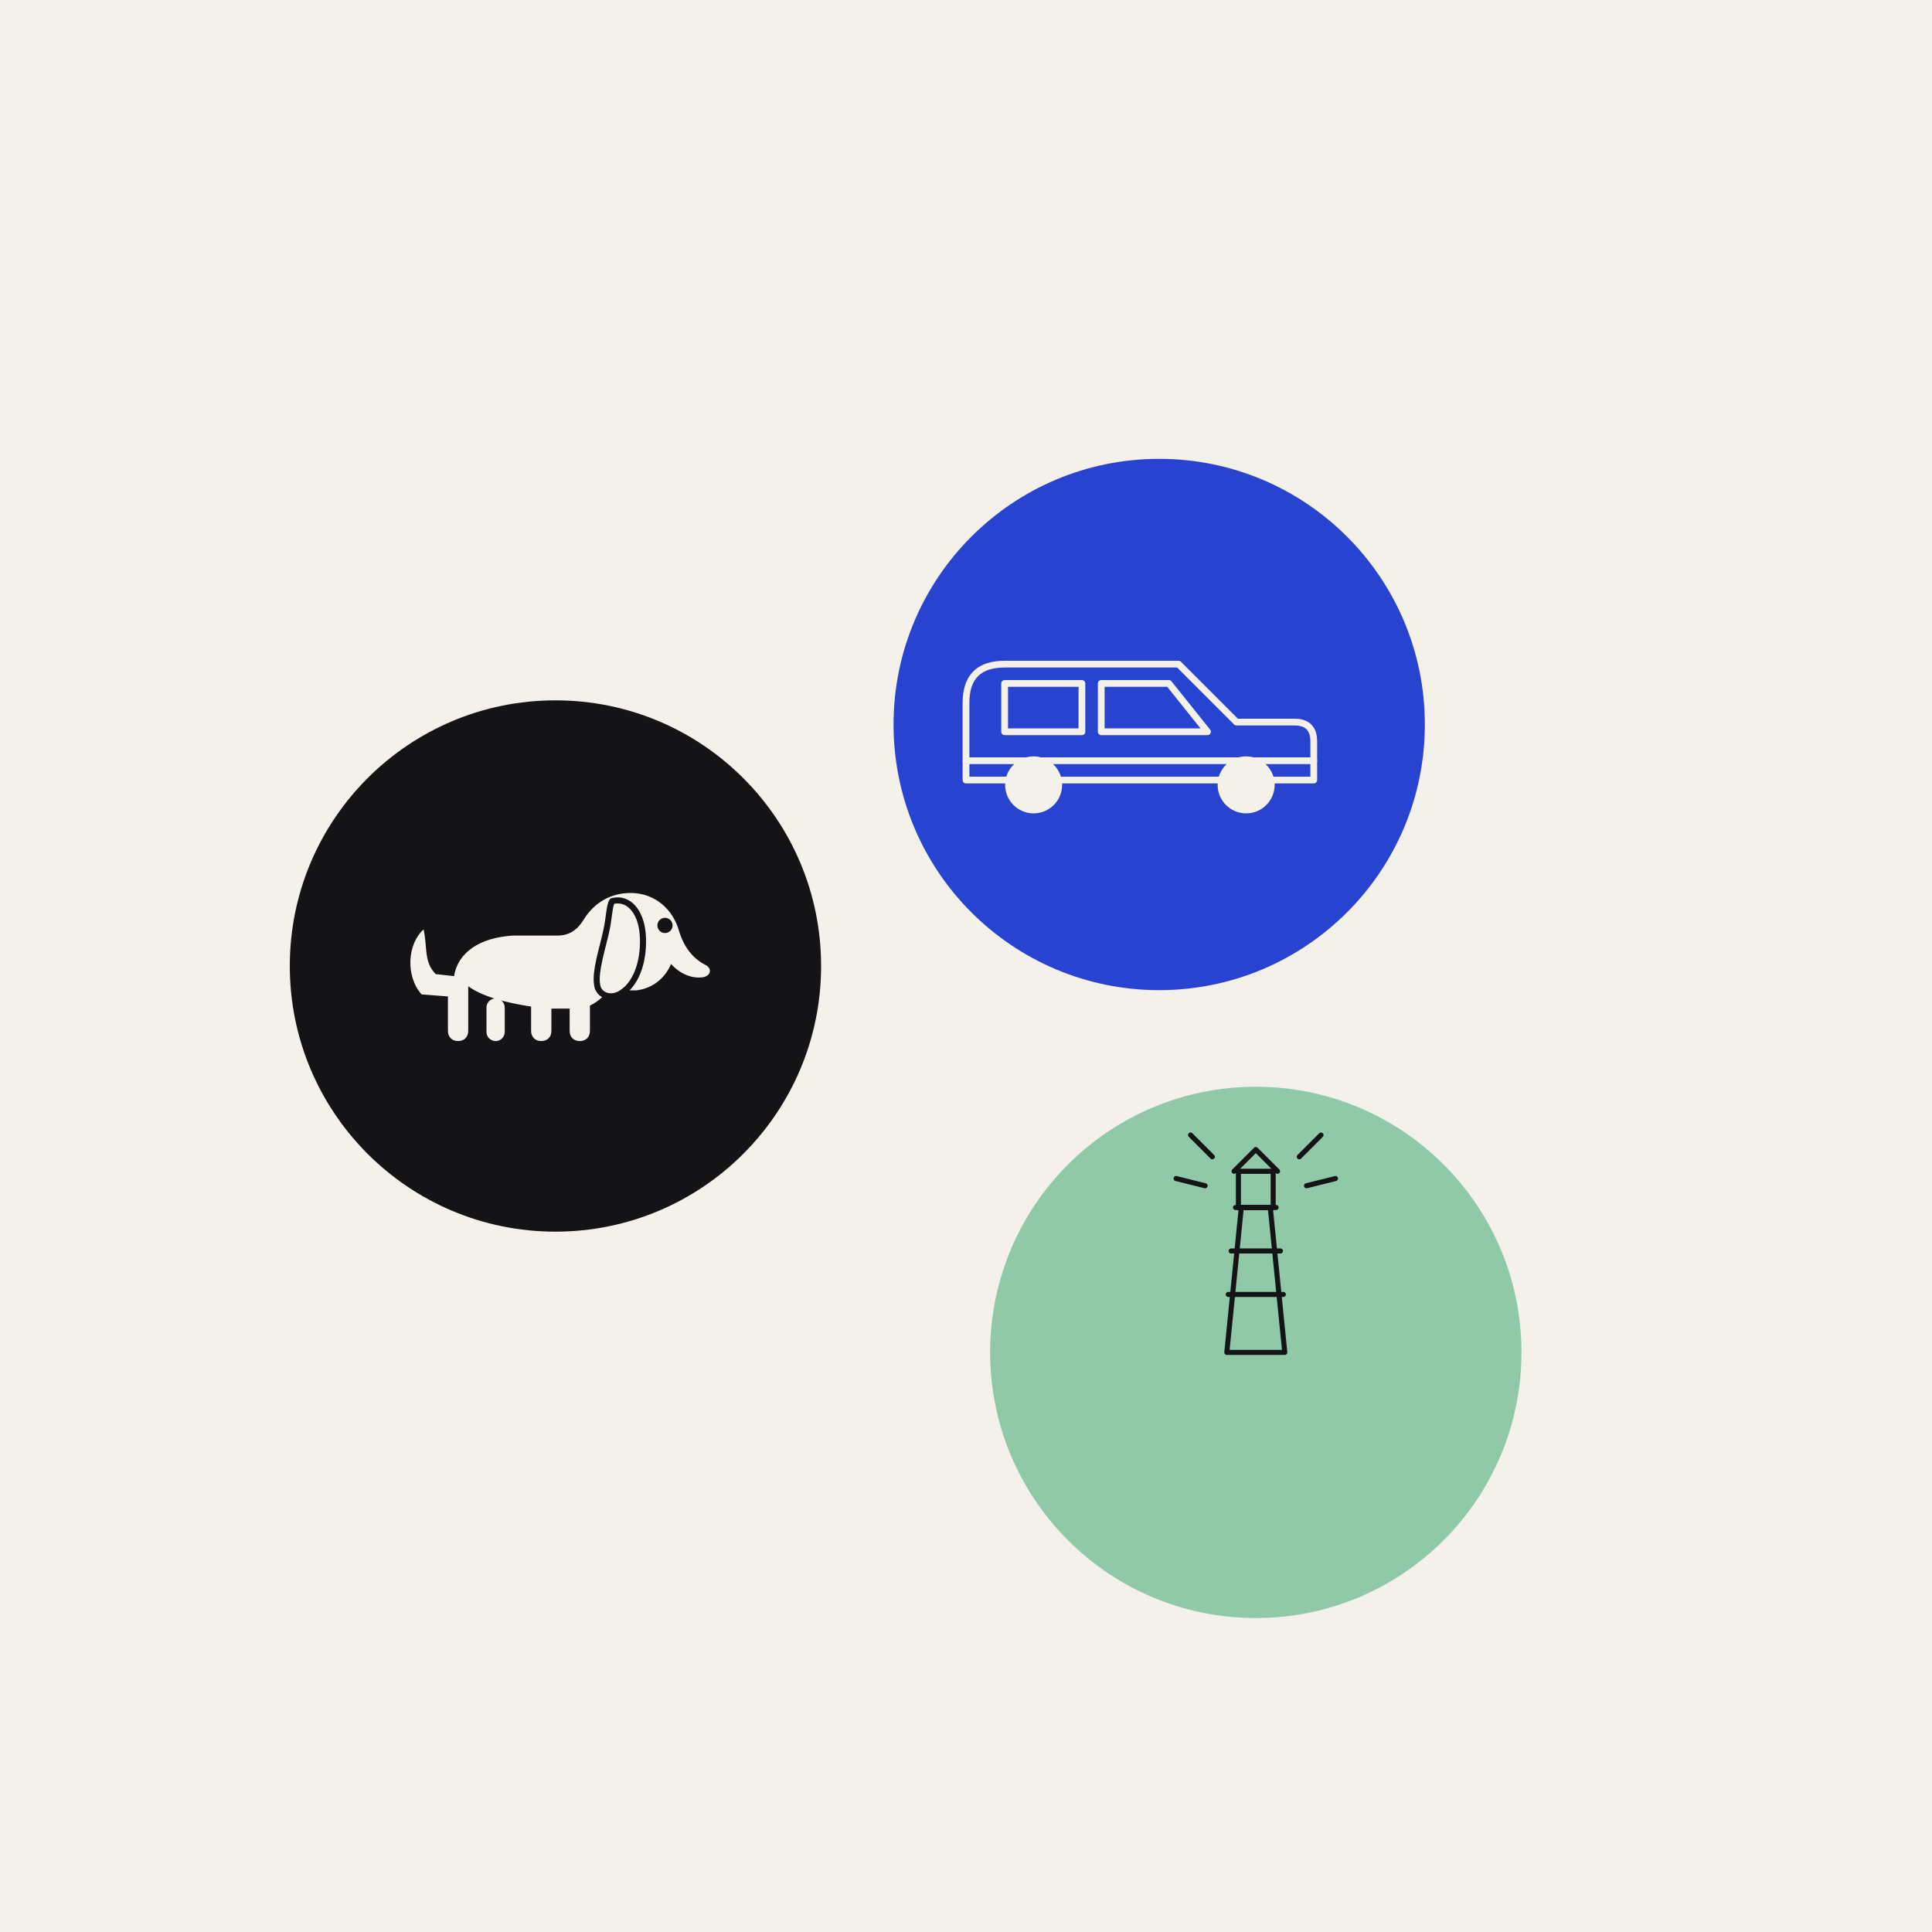
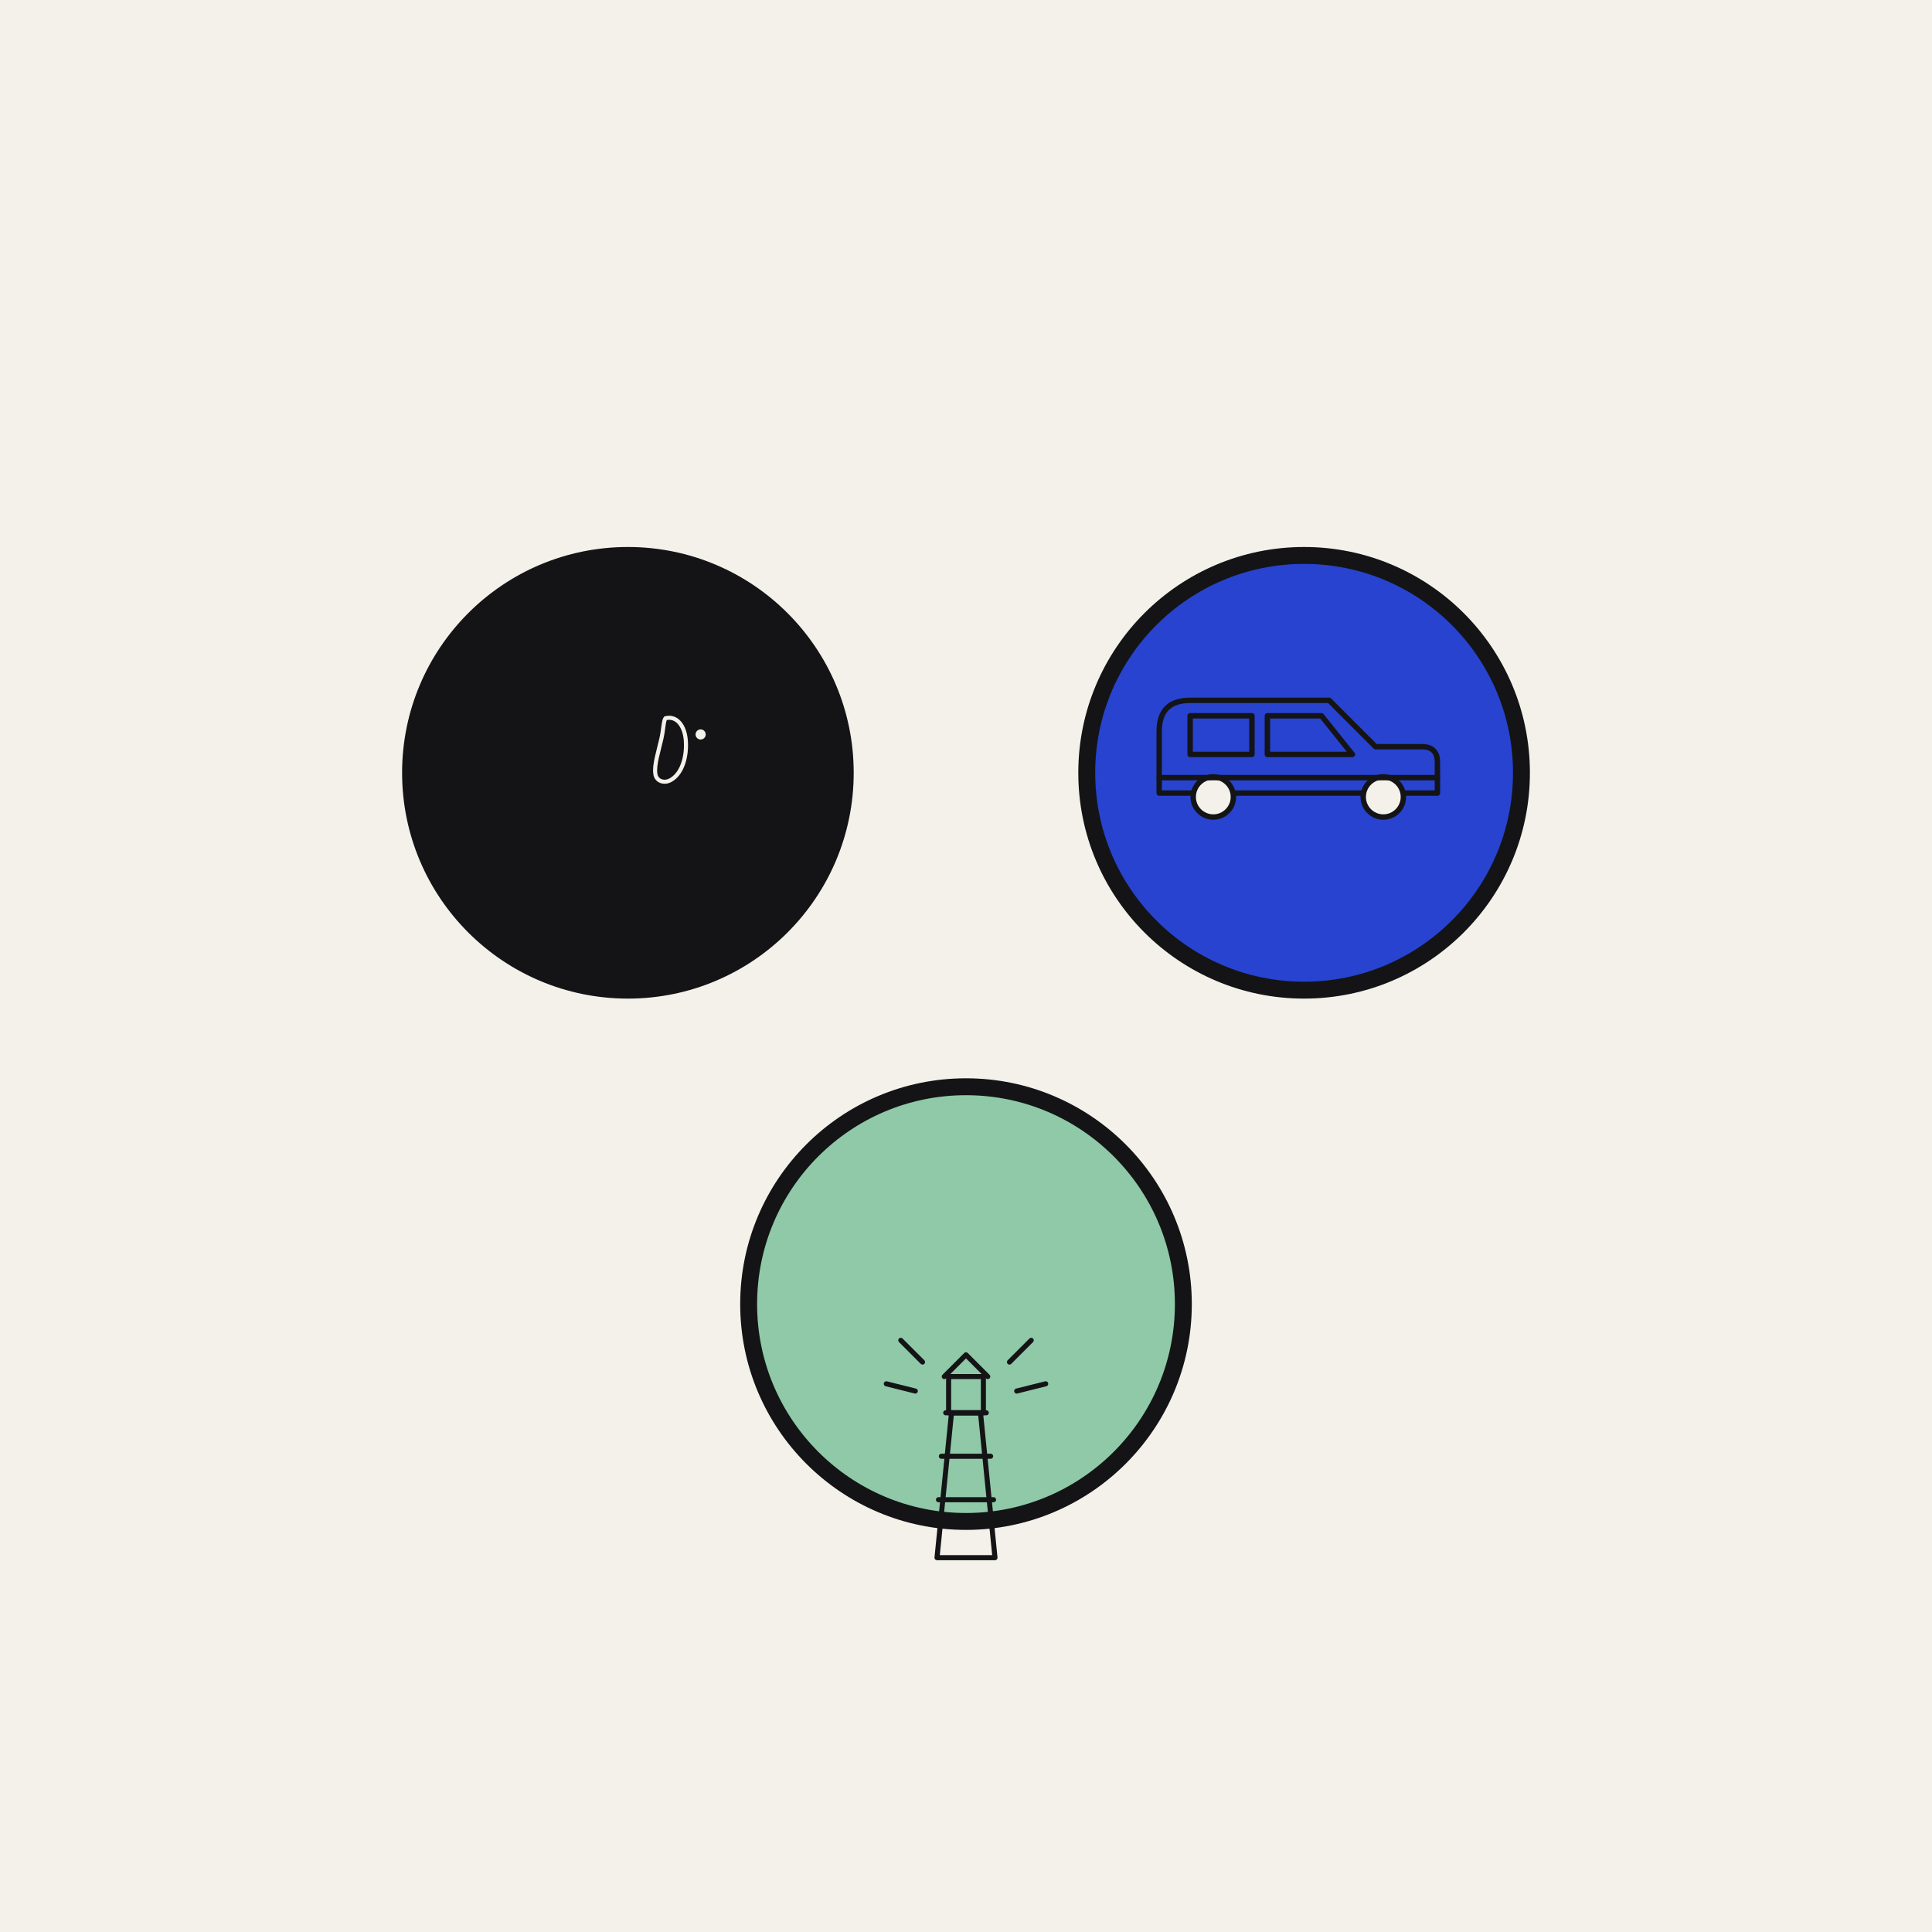
<svg xmlns="http://www.w3.org/2000/svg" viewBox="0 0 800 800" width="800" height="800">
  <rect width="800" height="800" fill="#f3f1ea" />
-   <circle cx="230" cy="400" r="110" fill="#141416" />
-   <g transform="translate(230 400) scale(0.42) translate(-196 -144)" fill="#f3f1ea">
-     <rect x="128" y="176" width="18" height="42" rx="9" />
-     <path d="M 64 172 C 48 154, 50 122, 66 108 C 70 126, 66 140, 78 152 L 96 154 C 100 130, 122 116, 154 114 L 198 114 C 210 114, 218 108, 224 98 C 234 82, 250 72, 270 72 C 294 72, 312 88, 318 110 C 323 126, 332 137, 344 143 C 350 146, 350 153, 342 155 C 330 157, 318 151, 310 142 C 304 156, 292 166, 276 168 L 248 168 C 242 176, 236 180, 230 183 L 230 208 C 230 214, 226 218, 220 218 C 214 218, 210 214, 210 208 L 210 186 L 192 186 L 192 208 C 192 214, 188 218, 182 218 C 176 218, 172 214, 172 208 L 172 184 C 146 180, 124 174, 110 164 L 110 208 C 110 214, 106 218, 100 218 C 94 218, 90 214, 90 208 L 90 174 Z" />
-     <path d="M252 80 C 268 76, 280 90, 282 112 C 284 136, 277 160, 262 170 C 251 178, 238 173, 237 162 C 235 149, 242 128, 246 110 C 249 97, 249 84, 252 80 Z" stroke="#141416" stroke-width="6" stroke-linejoin="round" />
-     <circle cx="304" cy="104" r="7.5" fill="#141416" />
+   <g fill="none" stroke="#141416" stroke-width="7" stroke-linejoin="round" stroke-linecap="round">
+     <circle cx="260" cy="320" r="90" fill="#141416" />
+     <circle cx="540" cy="320" r="90" fill="#2743d0" />
+     <circle cx="400" cy="540" r="90" fill="#8fc9a8" />
  </g>
-   <circle cx="480" cy="300" r="110" fill="#2743d0" />
-   <g transform="translate(400 275) scale(0.4)" fill="none" stroke-width="7" stroke-linejoin="round" stroke-linecap="round" stroke="#f3f1ea">
-     <path d="M0 120V40q0-40 40-40h180l60 60h60q20 0 20 20v40z" />
-     <path d="M40 20h80v50H40zM140 20h70l40 50h-110z" />
-     <circle cx="70" cy="125" r="26" fill="#f3f1ea" />
-     <circle cx="290" cy="125" r="26" fill="#f3f1ea" />
-     <path d="M0 100h360" />
+   <g transform="translate(205 275) scale(0.28)">
+     <g fill="#141416">
+       <rect x="128" y="176" width="18" height="42" rx="9" />
+       <path d="M64 172C48 154 50 122 66 108C70 126 66 140 78 152L96 154C100 130 122 116 154 114L198 114C210 114 218 108 224 98C234 82 250 72 270 72C294 72 312 88 318 110C323 126 332 137 344 143C350 146 350 153 342 155C330 157 318 151 310 142C304 156 292 166 276 168L248 168C242 176 236 180 230 183L230 208C230 214 226 218 220 218C214 218 210 214 210 208L210 186L192 186L192 208C192 214 188 218 182 218C176 218 172 214 172 208L172 184C146 180 124 174 110 164L110 208C110 214 106 218 100 218C94 218 90 214 90 208L90 174Z" />
+       <path d="M252 80C268 76 280 90 282 112C284 136 277 160 262 170C251 178 238 173 237 162C235 149 242 128 246 110C249 97 249 84 252 80Z" stroke="#f3f1ea" stroke-width="6" stroke-linejoin="round" />
+     </g>
+     <circle cx="304" cy="104" r="7.5" fill="#f3f1ea" />
  </g>
-   <circle cx="520" cy="560" r="110" fill="#8fc9a8" />
-   <g transform="translate(520 500) scale(0.3)" fill="none" stroke-width="7" stroke-linejoin="round" stroke-linecap="round" stroke="#141416">
-     <path d="M-40 200l20-200h40l20 200z" />
-     <path d="M-28 0h56M-34 60h68M-38 120h76" />
-     <rect x="-24" y="-50" width="48" height="50" />
-     <path d="M-30-50l30-30 30 30" />
-     <path d="M-70-30l-40-10M70-30l40-10M-60-70l-30-30M60-70l30-30" />
+   <g transform="translate(480 290) scale(0.32)">
+     <g fill="none" stroke="#141416" stroke-width="7" stroke-linejoin="round" stroke-linecap="round">
+       <path d="M0 120V40q0-40 40-40h180l60 60h60q20 0 20 20v40z" />
+       <path d="M40 20h80v50H40zM140 20h70l40 50h-110z" />
+       <circle cx="70" cy="125" r="26" fill="#f3f1ea" />
+       <circle cx="290" cy="125" r="26" fill="#f3f1ea" />
+       <path d="M0 100h360" />
+     </g>
+   </g>
+   <g transform="translate(400 585) scale(0.3)">
+     <g fill="none" stroke="#141416" stroke-width="7" stroke-linejoin="round" stroke-linecap="round">
+       <path d="M-40 200l20-200h40l20 200z" />
+       <path d="M-28 0h56M-34 60h68M-38 120h76" />
+       <rect x="-24" y="-50" width="48" height="50" />
+       <path d="M-30-50l30-30 30 30" />
+       <path d="M-70-30l-40-10M70-30l40-10M-60-70l-30-30M60-70l30-30" />
+     </g>
  </g>
</svg>
